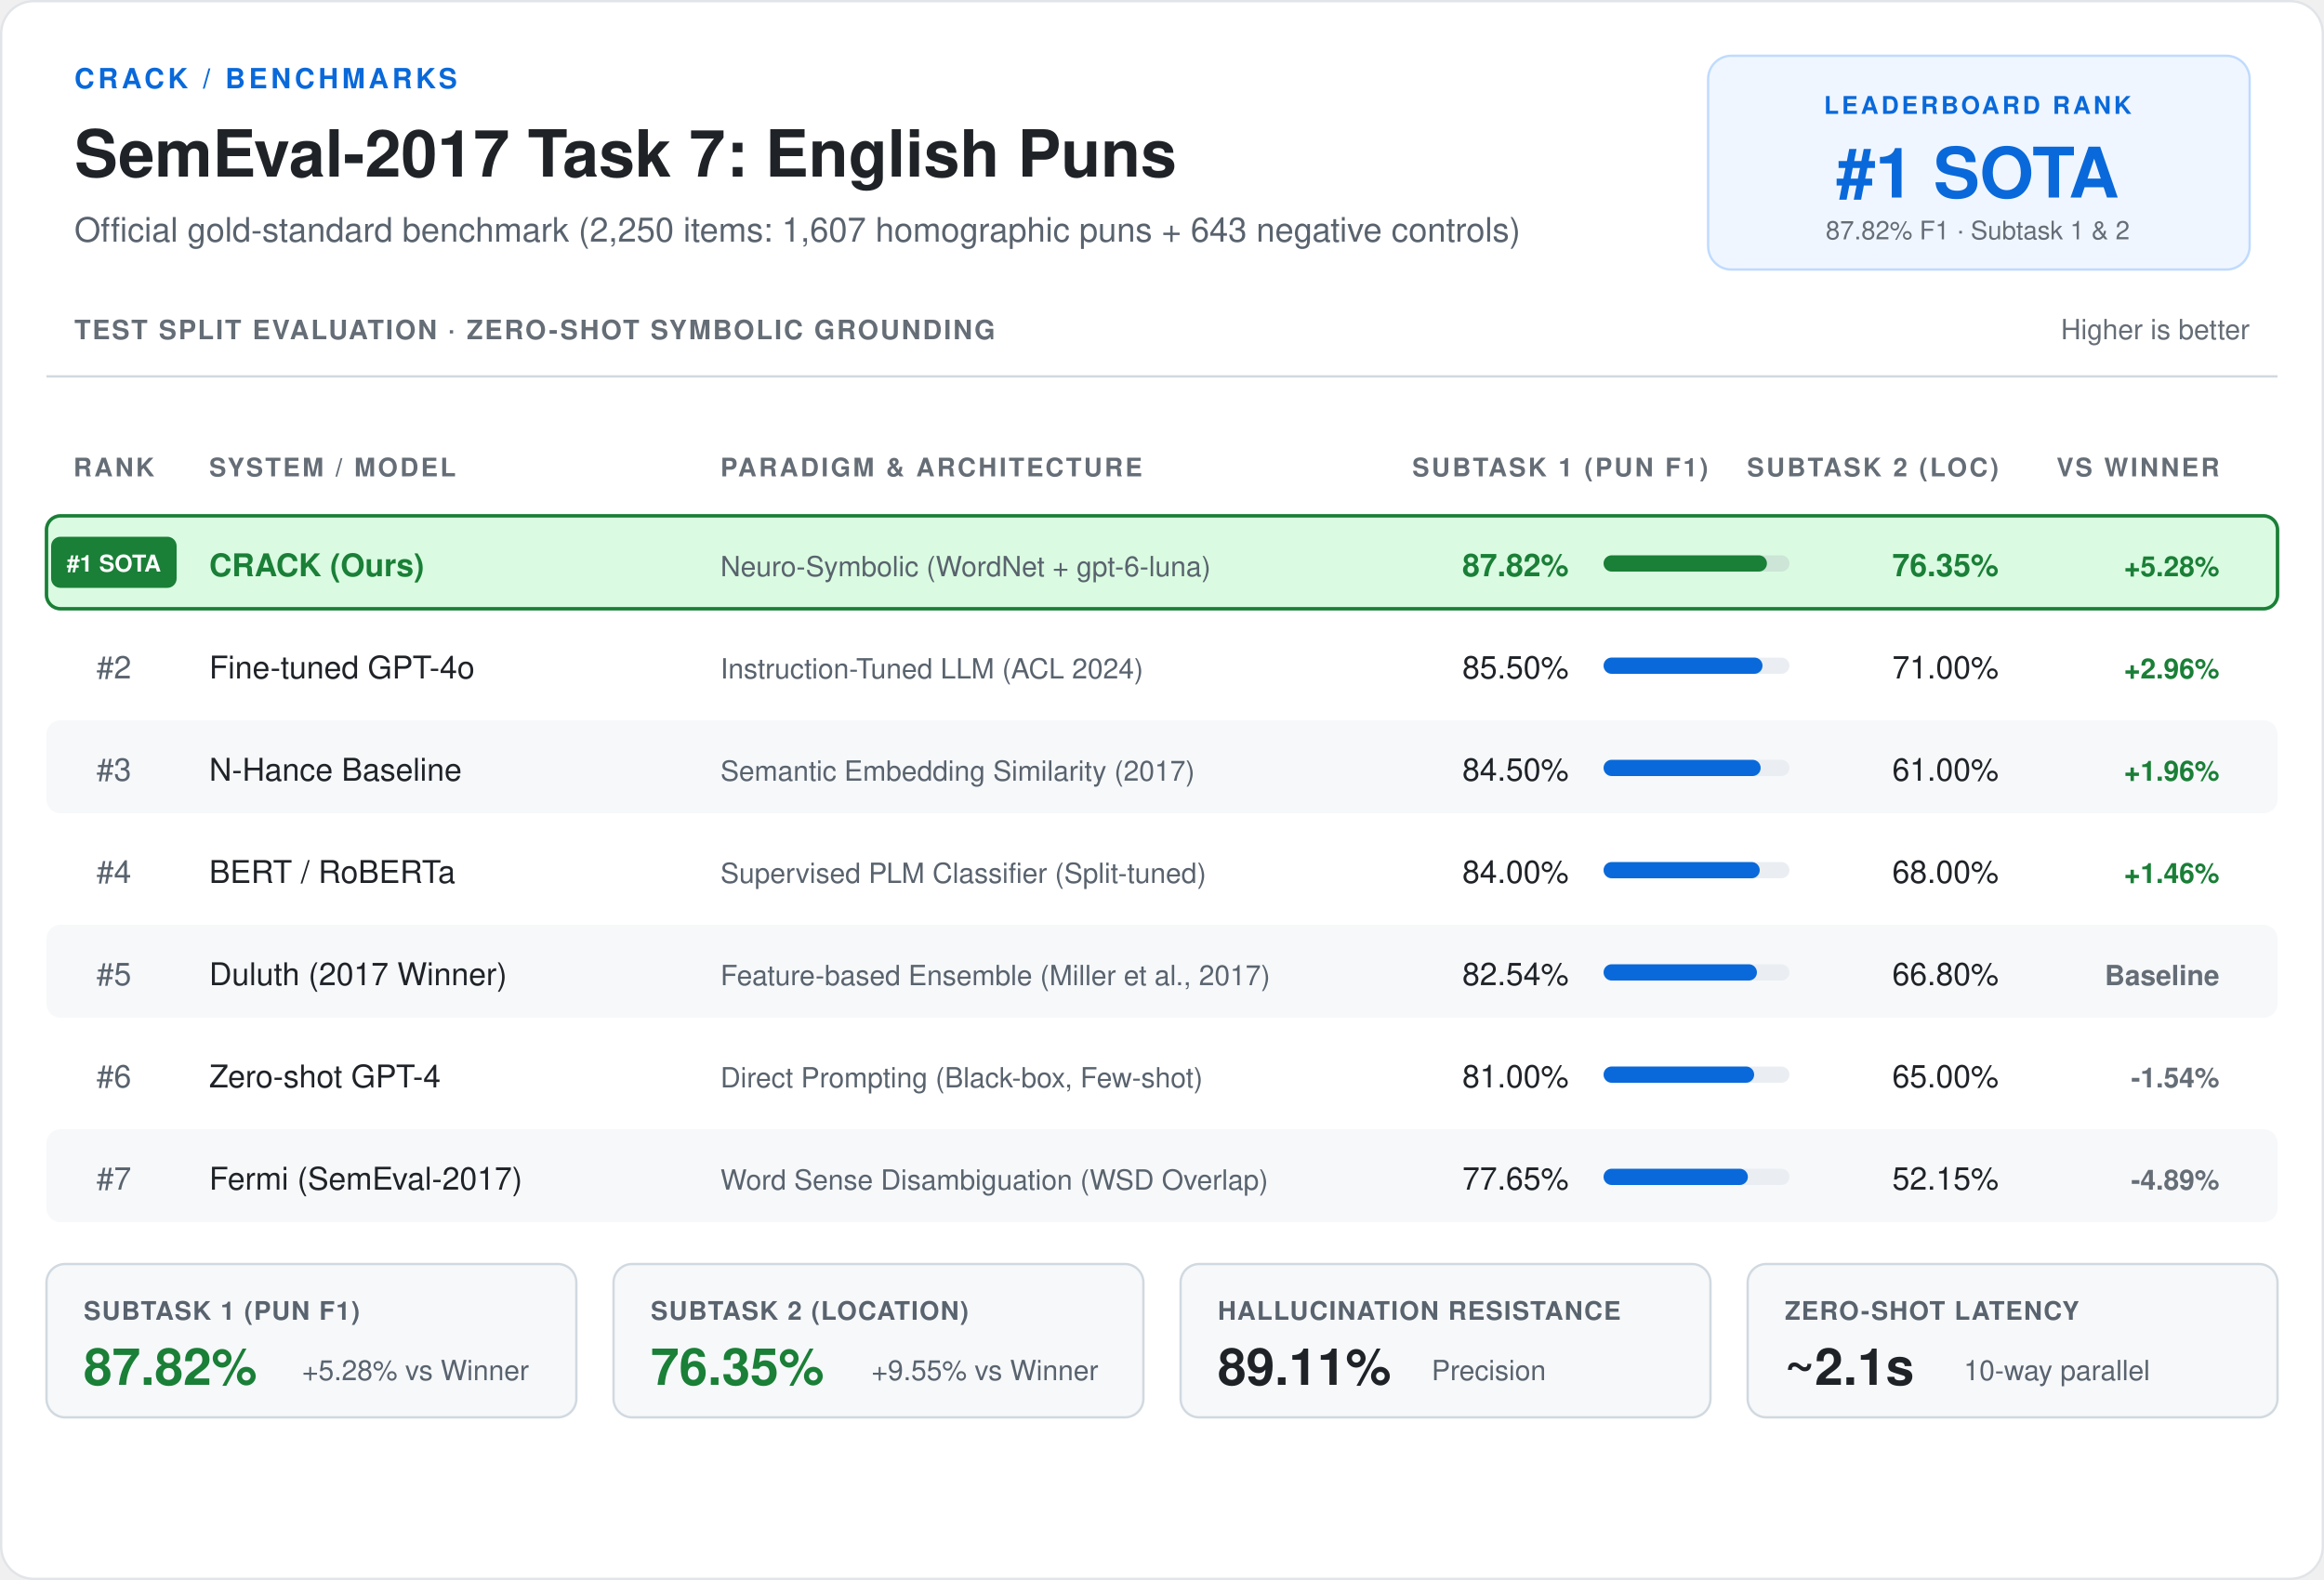
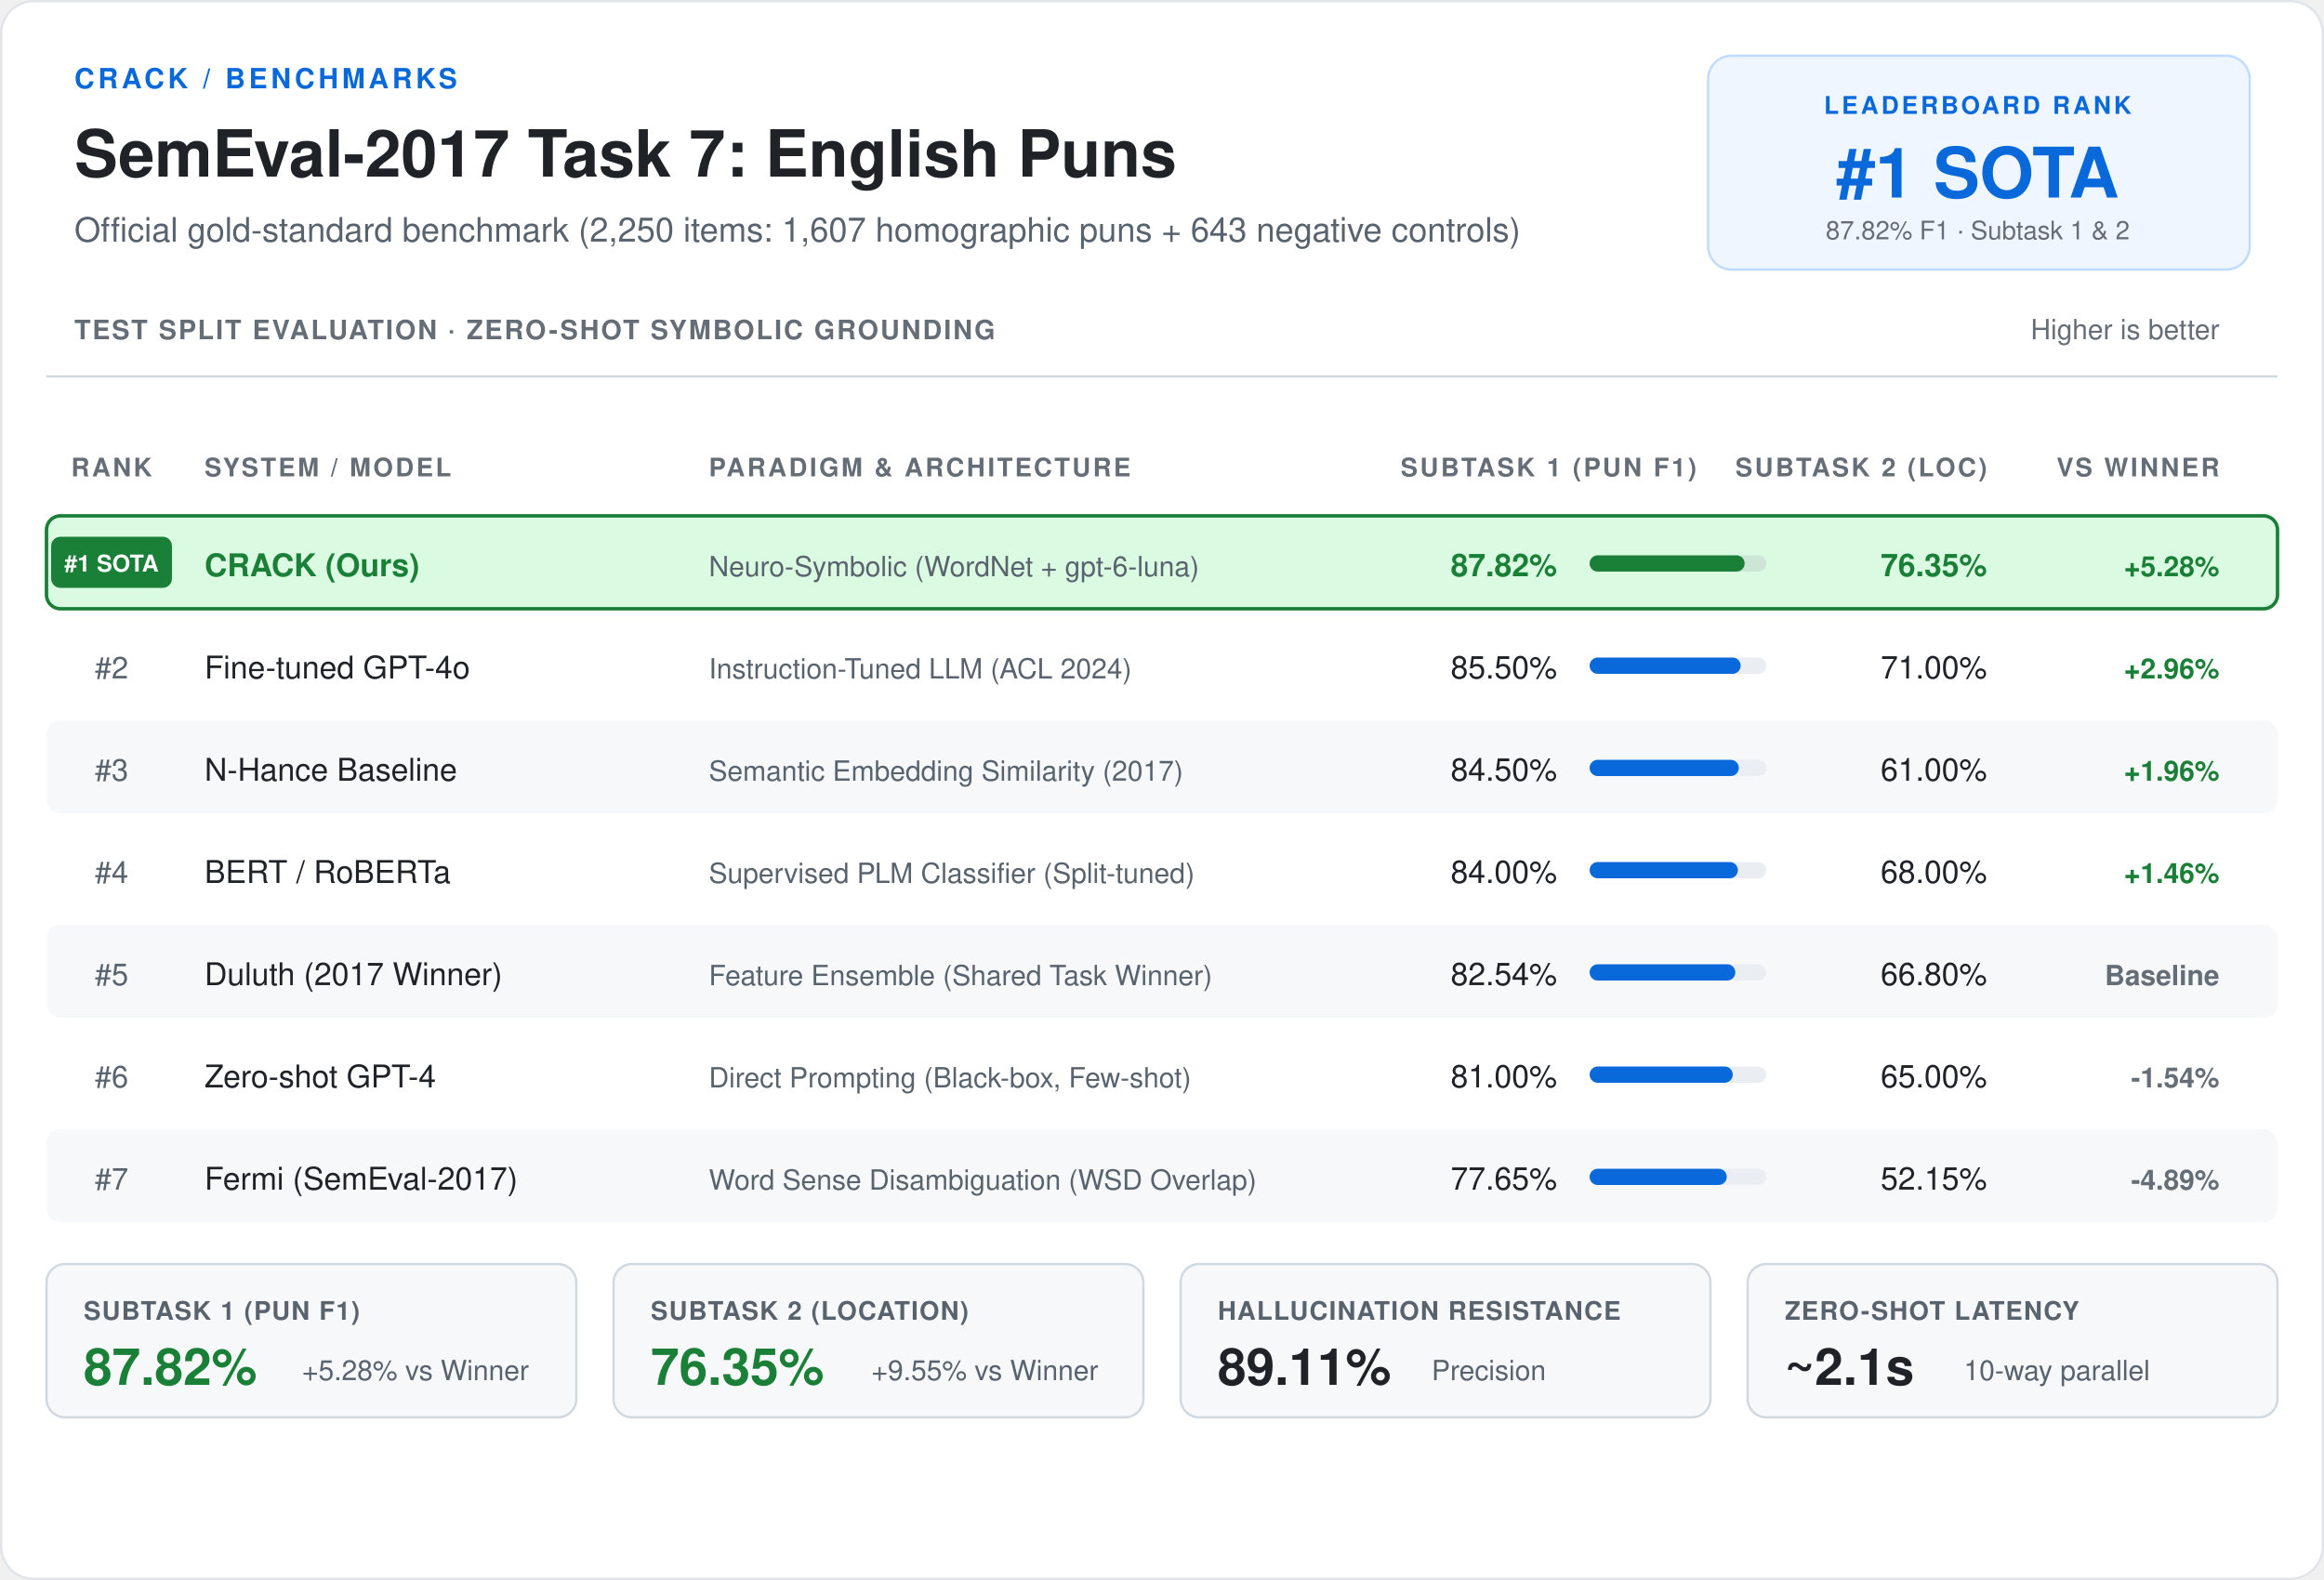
<svg xmlns="http://www.w3.org/2000/svg" width="1000" height="680" viewBox="0 0 1000 680" role="img" aria-labelledby="title description">
  <rect x="0.5" y="0.5" width="999" height="679" rx="14" fill="#ffffff" stroke="#e1e4e8" />
  <g font-family="-apple-system, BlinkMacSystemFont, 'Segoe UI', Helvetica, Arial, sans-serif" font-variant-numeric="tabular-nums">
    <text x="32" y="38" fill="#0969da" font-size="12" font-weight="700" text-anchor="start" letter-spacing="1.5">CRACK  /  BENCHMARKS</text>
    <text x="32" y="76" fill="#1f2328" font-size="28" font-weight="700" text-anchor="start">SemEval-2017 Task 7: English Puns</text>
    <text x="32" y="104" fill="#59636e" font-size="14.5" font-weight="400" text-anchor="start">Official gold-standard benchmark (2,250 items: 1,607 homographic puns + 643 negative controls)</text>
    <rect x="735" y="24" width="233" height="92" rx="10" fill="#f0f6ff" stroke="#bfdbfe" />
    <text x="851" y="49" fill="#0969da" font-size="10.5" font-weight="700" text-anchor="middle" letter-spacing="1.2">LEADERBOARD RANK</text>
    <text x="851" y="85" fill="#0969da" font-size="30" font-weight="800" text-anchor="middle">#1 SOTA</text>
    <text x="851" y="103" fill="#656d76" font-size="11" font-weight="500" text-anchor="middle">87.82% F1 · Subtask 1 &amp; 2</text>
    <text x="32" y="146" fill="#656d76" font-size="11.5" font-weight="600" text-anchor="start" letter-spacing="0.8">TEST SPLIT EVALUATION  ·  ZERO-SHOT SYMBOLIC GROUNDING</text>
-     <text x="968" y="146" fill="#656d76" font-size="12" font-weight="400" text-anchor="end">Higher is better</text>
+     <text x="955" y="146" fill="#656d76" font-size="12" font-weight="400" text-anchor="end">Higher is better</text>
    <path d="M20 162 H980" stroke="#d1d9e0" stroke-width="1" />
-     <text x="49" y="205" fill="#656d76" font-size="11" font-weight="700" text-anchor="middle" letter-spacing="1">RANK</text>
-     <text x="90" y="205" fill="#656d76" font-size="11" font-weight="700" text-anchor="start" letter-spacing="1">SYSTEM / MODEL</text>
-     <text x="310" y="205" fill="#656d76" font-size="11" font-weight="700" text-anchor="start" letter-spacing="1">PARADIGM &amp; ARCHITECTURE</text>
-     <text x="735" y="205" fill="#656d76" font-size="11" font-weight="700" text-anchor="end" letter-spacing="1">SUBTASK 1 (PUN F1)</text>
-     <text x="860" y="205" fill="#656d76" font-size="11" font-weight="700" text-anchor="end" letter-spacing="1">SUBTASK 2 (LOC)</text>
+     <text x="48" y="205" fill="#656d76" font-size="11" font-weight="700" text-anchor="middle" letter-spacing="1">RANK</text>
+     <text x="88" y="205" fill="#656d76" font-size="11" font-weight="700" text-anchor="start" letter-spacing="1">SYSTEM / MODEL</text>
+     <text x="305" y="205" fill="#656d76" font-size="11" font-weight="700" text-anchor="start" letter-spacing="1">PARADIGM &amp; ARCHITECTURE</text>
+     <text x="730" y="205" fill="#656d76" font-size="11" font-weight="700" text-anchor="end" letter-spacing="1">SUBTASK 1 (PUN F1)</text>
+     <text x="855" y="205" fill="#656d76" font-size="11" font-weight="700" text-anchor="end" letter-spacing="1">SUBTASK 2 (LOC)</text>
    <text x="955" y="205" fill="#656d76" font-size="11" font-weight="700" text-anchor="end" letter-spacing="1">VS WINNER</text>
    <rect x="20" y="222" width="960" height="40" rx="6" fill="#dafbe1" stroke="#1a7f37" stroke-width="1.5" />
-     <rect x="22" y="231" width="54" height="22" rx="4" fill="#1a7f37" />
-     <text x="49" y="246" fill="#ffffff" font-size="10" font-weight="700" text-anchor="middle">#1 SOTA</text>
-     <text x="90" y="248" fill="#1a7f37" font-size="13.5" font-weight="700" text-anchor="start">CRACK (Ours)</text>
-     <text x="310" y="248" fill="#59636e" font-size="12" font-weight="400" text-anchor="start">Neuro-Symbolic (WordNet + gpt-6-luna)</text>
-     <text x="675" y="248" fill="#1a7f37" font-size="13.5" font-weight="700" text-anchor="end">87.82%</text>
-     <rect x="690" y="239" width="80" height="7" rx="3.5" fill="#cce5d6" />
-     <rect x="690" y="239" width="70.3" height="7" rx="3.5" fill="#1a7f37" />
-     <text x="860" y="248" fill="#1a7f37" font-size="13.5" font-weight="700" text-anchor="end">76.35%</text>
+     <rect x="22" y="231" width="52" height="22" rx="4" fill="#1a7f37" />
+     <text x="48" y="246" fill="#ffffff" font-size="10" font-weight="700" text-anchor="middle">#1 SOTA</text>
+     <text x="88" y="248" fill="#1a7f37" font-size="13.5" font-weight="700" text-anchor="start">CRACK (Ours)</text>
+     <text x="305" y="248" fill="#59636e" font-size="12" font-weight="400" text-anchor="start">Neuro-Symbolic (WordNet + gpt-6-luna)</text>
+     <text x="670" y="248" fill="#1a7f37" font-size="13.5" font-weight="700" text-anchor="end">87.82%</text>
+     <rect x="684" y="239" width="76" height="7" rx="3.5" fill="#cce5d6" />
+     <rect x="684" y="239" width="66.7" height="7" rx="3.5" fill="#1a7f37" />
+     <text x="855" y="248" fill="#1a7f37" font-size="13.5" font-weight="700" text-anchor="end">76.35%</text>
    <text x="955" y="248" fill="#1a7f37" font-size="12" font-weight="600" text-anchor="end">+5.28%</text>
    <rect x="20" y="266" width="960" height="40" rx="6" fill="#ffffff" />
-     <text x="49" y="292" fill="#59636e" font-size="13.5" font-weight="500" text-anchor="middle">#2</text>
-     <text x="90" y="292" fill="#1f2328" font-size="13.5" font-weight="500" text-anchor="start">Fine-tuned GPT-4o</text>
-     <text x="310" y="292" fill="#59636e" font-size="12" font-weight="400" text-anchor="start">Instruction-Tuned LLM (ACL 2024)</text>
-     <text x="675" y="292" fill="#1f2328" font-size="13.5" font-weight="500" text-anchor="end">85.50%</text>
-     <rect x="690" y="283" width="80" height="7" rx="3.5" fill="#eaeef2" />
-     <rect x="690" y="283" width="68.4" height="7" rx="3.5" fill="#0969da" />
-     <text x="860" y="292" fill="#1f2328" font-size="13.5" font-weight="500" text-anchor="end">71.00%</text>
+     <text x="48" y="292" fill="#59636e" font-size="13" font-weight="500" text-anchor="middle">#2</text>
+     <text x="88" y="292" fill="#1f2328" font-size="13.5" font-weight="500" text-anchor="start">Fine-tuned GPT-4o</text>
+     <text x="305" y="292" fill="#59636e" font-size="12" font-weight="400" text-anchor="start">Instruction-Tuned LLM (ACL 2024)</text>
+     <text x="670" y="292" fill="#1f2328" font-size="13.5" font-weight="500" text-anchor="end">85.50%</text>
+     <rect x="684" y="283" width="76" height="7" rx="3.5" fill="#eaeef2" />
+     <rect x="684" y="283" width="65.0" height="7" rx="3.5" fill="#0969da" />
+     <text x="855" y="292" fill="#1f2328" font-size="13.5" font-weight="500" text-anchor="end">71.00%</text>
    <text x="955" y="292" fill="#1a7f37" font-size="12" font-weight="600" text-anchor="end">+2.96%</text>
    <rect x="20" y="310" width="960" height="40" rx="6" fill="#f6f8fa" />
-     <text x="49" y="336" fill="#59636e" font-size="13.5" font-weight="500" text-anchor="middle">#3</text>
-     <text x="90" y="336" fill="#1f2328" font-size="13.5" font-weight="500" text-anchor="start">N-Hance Baseline</text>
-     <text x="310" y="336" fill="#59636e" font-size="12" font-weight="400" text-anchor="start">Semantic Embedding Similarity (2017)</text>
-     <text x="675" y="336" fill="#1f2328" font-size="13.5" font-weight="500" text-anchor="end">84.50%</text>
-     <rect x="690" y="327" width="80" height="7" rx="3.5" fill="#eaeef2" />
-     <rect x="690" y="327" width="67.6" height="7" rx="3.5" fill="#0969da" />
-     <text x="860" y="336" fill="#1f2328" font-size="13.5" font-weight="500" text-anchor="end">61.00%</text>
+     <text x="48" y="336" fill="#59636e" font-size="13" font-weight="500" text-anchor="middle">#3</text>
+     <text x="88" y="336" fill="#1f2328" font-size="13.5" font-weight="500" text-anchor="start">N-Hance Baseline</text>
+     <text x="305" y="336" fill="#59636e" font-size="12" font-weight="400" text-anchor="start">Semantic Embedding Similarity (2017)</text>
+     <text x="670" y="336" fill="#1f2328" font-size="13.5" font-weight="500" text-anchor="end">84.50%</text>
+     <rect x="684" y="327" width="76" height="7" rx="3.5" fill="#eaeef2" />
+     <rect x="684" y="327" width="64.2" height="7" rx="3.5" fill="#0969da" />
+     <text x="855" y="336" fill="#1f2328" font-size="13.5" font-weight="500" text-anchor="end">61.00%</text>
    <text x="955" y="336" fill="#1a7f37" font-size="12" font-weight="600" text-anchor="end">+1.96%</text>
    <rect x="20" y="354" width="960" height="40" rx="6" fill="#ffffff" />
-     <text x="49" y="380" fill="#59636e" font-size="13.5" font-weight="500" text-anchor="middle">#4</text>
-     <text x="90" y="380" fill="#1f2328" font-size="13.5" font-weight="500" text-anchor="start">BERT / RoBERTa</text>
-     <text x="310" y="380" fill="#59636e" font-size="12" font-weight="400" text-anchor="start">Supervised PLM Classifier (Split-tuned)</text>
-     <text x="675" y="380" fill="#1f2328" font-size="13.5" font-weight="500" text-anchor="end">84.00%</text>
-     <rect x="690" y="371" width="80" height="7" rx="3.5" fill="#eaeef2" />
-     <rect x="690" y="371" width="67.2" height="7" rx="3.5" fill="#0969da" />
-     <text x="860" y="380" fill="#1f2328" font-size="13.5" font-weight="500" text-anchor="end">68.00%</text>
+     <text x="48" y="380" fill="#59636e" font-size="13" font-weight="500" text-anchor="middle">#4</text>
+     <text x="88" y="380" fill="#1f2328" font-size="13.5" font-weight="500" text-anchor="start">BERT / RoBERTa</text>
+     <text x="305" y="380" fill="#59636e" font-size="12" font-weight="400" text-anchor="start">Supervised PLM Classifier (Split-tuned)</text>
+     <text x="670" y="380" fill="#1f2328" font-size="13.5" font-weight="500" text-anchor="end">84.00%</text>
+     <rect x="684" y="371" width="76" height="7" rx="3.5" fill="#eaeef2" />
+     <rect x="684" y="371" width="63.8" height="7" rx="3.5" fill="#0969da" />
+     <text x="855" y="380" fill="#1f2328" font-size="13.5" font-weight="500" text-anchor="end">68.00%</text>
    <text x="955" y="380" fill="#1a7f37" font-size="12" font-weight="600" text-anchor="end">+1.46%</text>
    <rect x="20" y="398" width="960" height="40" rx="6" fill="#f6f8fa" />
-     <text x="49" y="424" fill="#59636e" font-size="13.5" font-weight="500" text-anchor="middle">#5</text>
-     <text x="90" y="424" fill="#1f2328" font-size="13.5" font-weight="500" text-anchor="start">Duluth (2017 Winner)</text>
-     <text x="310" y="424" fill="#59636e" font-size="12" font-weight="400" text-anchor="start">Feature-based Ensemble (Miller et al., 2017)</text>
-     <text x="675" y="424" fill="#1f2328" font-size="13.5" font-weight="500" text-anchor="end">82.54%</text>
-     <rect x="690" y="415" width="80" height="7" rx="3.5" fill="#eaeef2" />
-     <rect x="690" y="415" width="66.0" height="7" rx="3.5" fill="#0969da" />
-     <text x="860" y="424" fill="#1f2328" font-size="13.5" font-weight="500" text-anchor="end">66.80%</text>
+     <text x="48" y="424" fill="#59636e" font-size="13" font-weight="500" text-anchor="middle">#5</text>
+     <text x="88" y="424" fill="#1f2328" font-size="13.5" font-weight="500" text-anchor="start">Duluth (2017 Winner)</text>
+     <text x="305" y="424" fill="#59636e" font-size="12" font-weight="400" text-anchor="start">Feature Ensemble (Shared Task Winner)</text>
+     <text x="670" y="424" fill="#1f2328" font-size="13.5" font-weight="500" text-anchor="end">82.54%</text>
+     <rect x="684" y="415" width="76" height="7" rx="3.5" fill="#eaeef2" />
+     <rect x="684" y="415" width="62.7" height="7" rx="3.5" fill="#0969da" />
+     <text x="855" y="424" fill="#1f2328" font-size="13.5" font-weight="500" text-anchor="end">66.80%</text>
    <text x="955" y="424" fill="#656d76" font-size="12" font-weight="600" text-anchor="end">Baseline</text>
    <rect x="20" y="442" width="960" height="40" rx="6" fill="#ffffff" />
-     <text x="49" y="468" fill="#59636e" font-size="13.5" font-weight="500" text-anchor="middle">#6</text>
-     <text x="90" y="468" fill="#1f2328" font-size="13.5" font-weight="500" text-anchor="start">Zero-shot GPT-4</text>
-     <text x="310" y="468" fill="#59636e" font-size="12" font-weight="400" text-anchor="start">Direct Prompting (Black-box, Few-shot)</text>
-     <text x="675" y="468" fill="#1f2328" font-size="13.5" font-weight="500" text-anchor="end">81.00%</text>
-     <rect x="690" y="459" width="80" height="7" rx="3.5" fill="#eaeef2" />
-     <rect x="690" y="459" width="64.8" height="7" rx="3.5" fill="#0969da" />
-     <text x="860" y="468" fill="#1f2328" font-size="13.5" font-weight="500" text-anchor="end">65.00%</text>
+     <text x="48" y="468" fill="#59636e" font-size="13" font-weight="500" text-anchor="middle">#6</text>
+     <text x="88" y="468" fill="#1f2328" font-size="13.5" font-weight="500" text-anchor="start">Zero-shot GPT-4</text>
+     <text x="305" y="468" fill="#59636e" font-size="12" font-weight="400" text-anchor="start">Direct Prompting (Black-box, Few-shot)</text>
+     <text x="670" y="468" fill="#1f2328" font-size="13.5" font-weight="500" text-anchor="end">81.00%</text>
+     <rect x="684" y="459" width="76" height="7" rx="3.5" fill="#eaeef2" />
+     <rect x="684" y="459" width="61.6" height="7" rx="3.5" fill="#0969da" />
+     <text x="855" y="468" fill="#1f2328" font-size="13.5" font-weight="500" text-anchor="end">65.00%</text>
    <text x="955" y="468" fill="#656d76" font-size="12" font-weight="600" text-anchor="end">-1.54%</text>
    <rect x="20" y="486" width="960" height="40" rx="6" fill="#f6f8fa" />
-     <text x="49" y="512" fill="#59636e" font-size="13.5" font-weight="500" text-anchor="middle">#7</text>
-     <text x="90" y="512" fill="#1f2328" font-size="13.5" font-weight="500" text-anchor="start">Fermi (SemEval-2017)</text>
-     <text x="310" y="512" fill="#59636e" font-size="12" font-weight="400" text-anchor="start">Word Sense Disambiguation (WSD Overlap)</text>
-     <text x="675" y="512" fill="#1f2328" font-size="13.5" font-weight="500" text-anchor="end">77.65%</text>
-     <rect x="690" y="503" width="80" height="7" rx="3.5" fill="#eaeef2" />
-     <rect x="690" y="503" width="62.1" height="7" rx="3.5" fill="#0969da" />
-     <text x="860" y="512" fill="#1f2328" font-size="13.5" font-weight="500" text-anchor="end">52.15%</text>
+     <text x="48" y="512" fill="#59636e" font-size="13" font-weight="500" text-anchor="middle">#7</text>
+     <text x="88" y="512" fill="#1f2328" font-size="13.5" font-weight="500" text-anchor="start">Fermi (SemEval-2017)</text>
+     <text x="305" y="512" fill="#59636e" font-size="12" font-weight="400" text-anchor="start">Word Sense Disambiguation (WSD Overlap)</text>
+     <text x="670" y="512" fill="#1f2328" font-size="13.5" font-weight="500" text-anchor="end">77.65%</text>
+     <rect x="684" y="503" width="76" height="7" rx="3.5" fill="#eaeef2" />
+     <rect x="684" y="503" width="59.0" height="7" rx="3.5" fill="#0969da" />
+     <text x="855" y="512" fill="#1f2328" font-size="13.5" font-weight="500" text-anchor="end">52.15%</text>
    <text x="955" y="512" fill="#656d76" font-size="12" font-weight="600" text-anchor="end">-4.89%</text>
    <g transform="translate(20, 544)">
      <rect x="0" y="0" width="228" height="66" rx="8" fill="#f6f8fa" stroke="#d1d9e0" />
      <text x="16" y="24" fill="#59636e" font-size="11" font-weight="600" letter-spacing="0.5">SUBTASK 1 (PUN F1)</text>
      <text x="16" y="52" fill="#1a7f37" font-size="22" font-weight="700">87.82%</text>
      <text x="110" y="50" fill="#59636e" font-size="12" font-weight="500">+5.28% vs Winner</text>
      <rect x="244" y="0" width="228" height="66" rx="8" fill="#f6f8fa" stroke="#d1d9e0" />
      <text x="260" y="24" fill="#59636e" font-size="11" font-weight="600" letter-spacing="0.5">SUBTASK 2 (LOCATION)</text>
      <text x="260" y="52" fill="#1a7f37" font-size="22" font-weight="700">76.35%</text>
      <text x="355" y="50" fill="#59636e" font-size="12" font-weight="500">+9.55% vs Winner</text>
      <rect x="488" y="0" width="228" height="66" rx="8" fill="#f6f8fa" stroke="#d1d9e0" />
      <text x="504" y="24" fill="#59636e" font-size="11" font-weight="600" letter-spacing="0.5">HALLUCINATION RESISTANCE</text>
      <text x="504" y="52" fill="#1f2328" font-size="22" font-weight="700">89.11%</text>
      <text x="596" y="50" fill="#59636e" font-size="12" font-weight="500">Precision</text>
      <rect x="732" y="0" width="228" height="66" rx="8" fill="#f6f8fa" stroke="#d1d9e0" />
      <text x="748" y="24" fill="#59636e" font-size="11" font-weight="600" letter-spacing="0.5">ZERO-SHOT LATENCY</text>
      <text x="748" y="52" fill="#1f2328" font-size="22" font-weight="700">~2.1s</text>
      <text x="825" y="50" fill="#59636e" font-size="12" font-weight="500">10-way parallel</text>
    </g>
  </g>
</svg>
